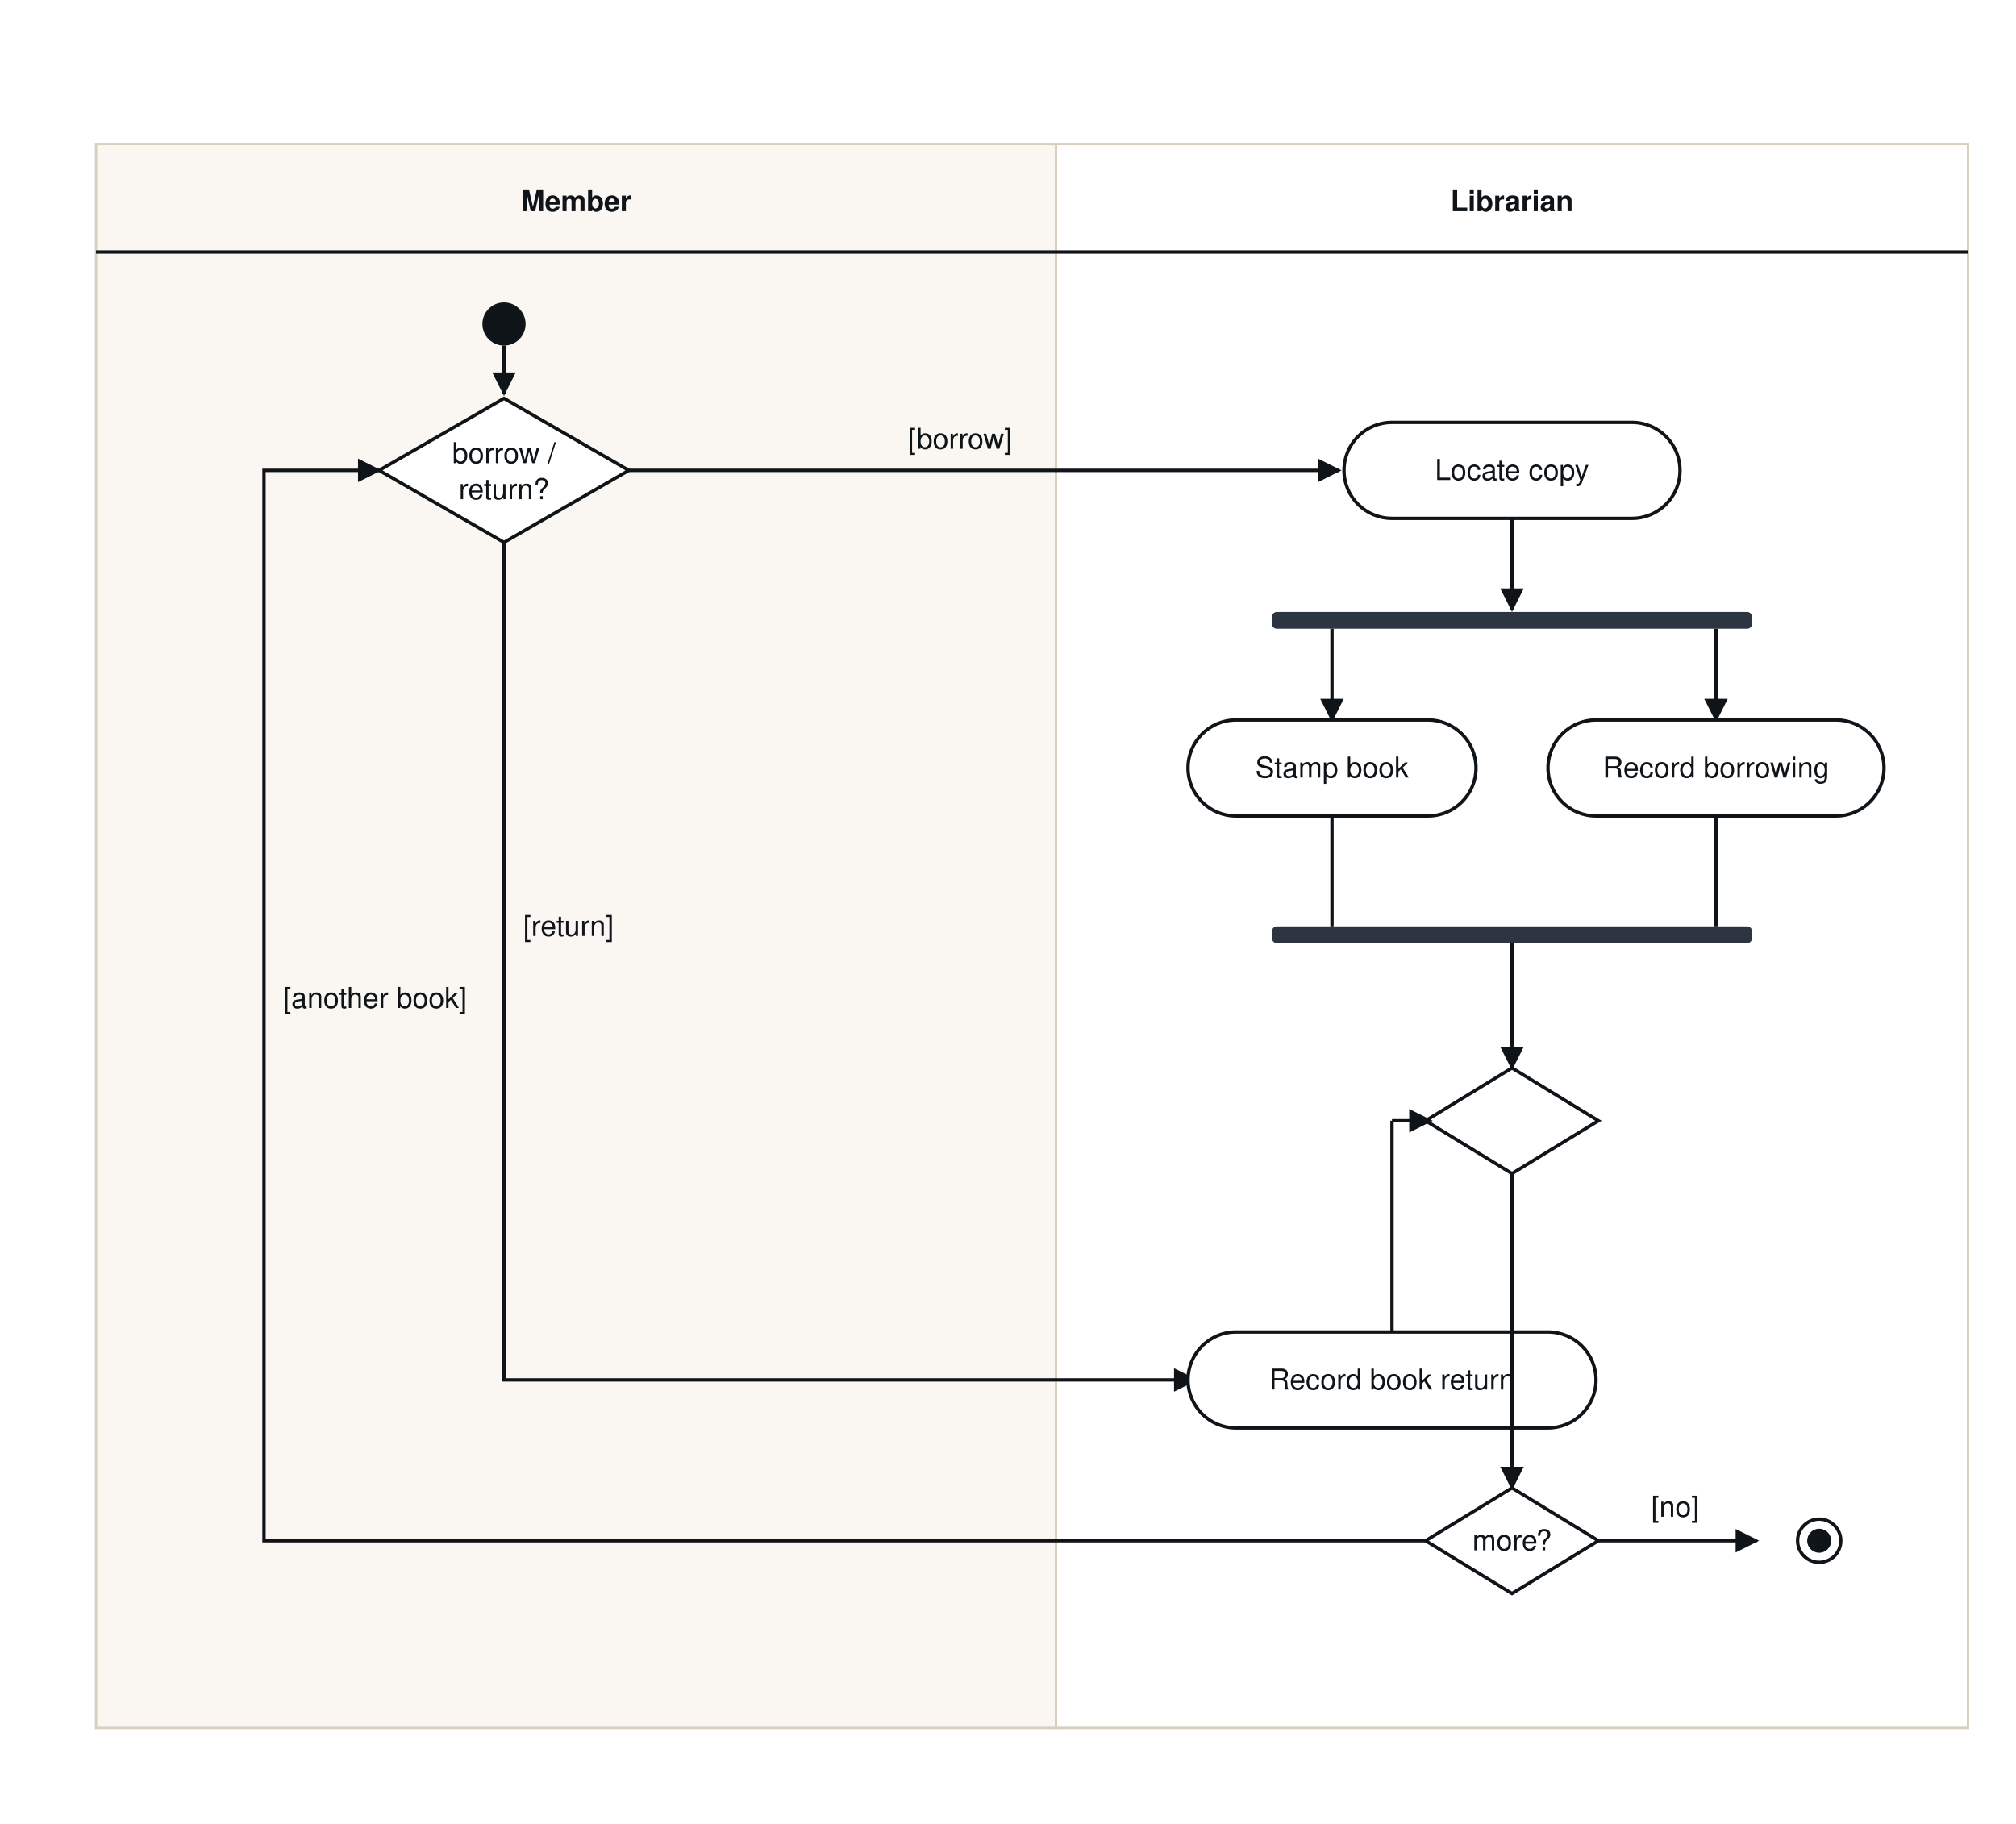
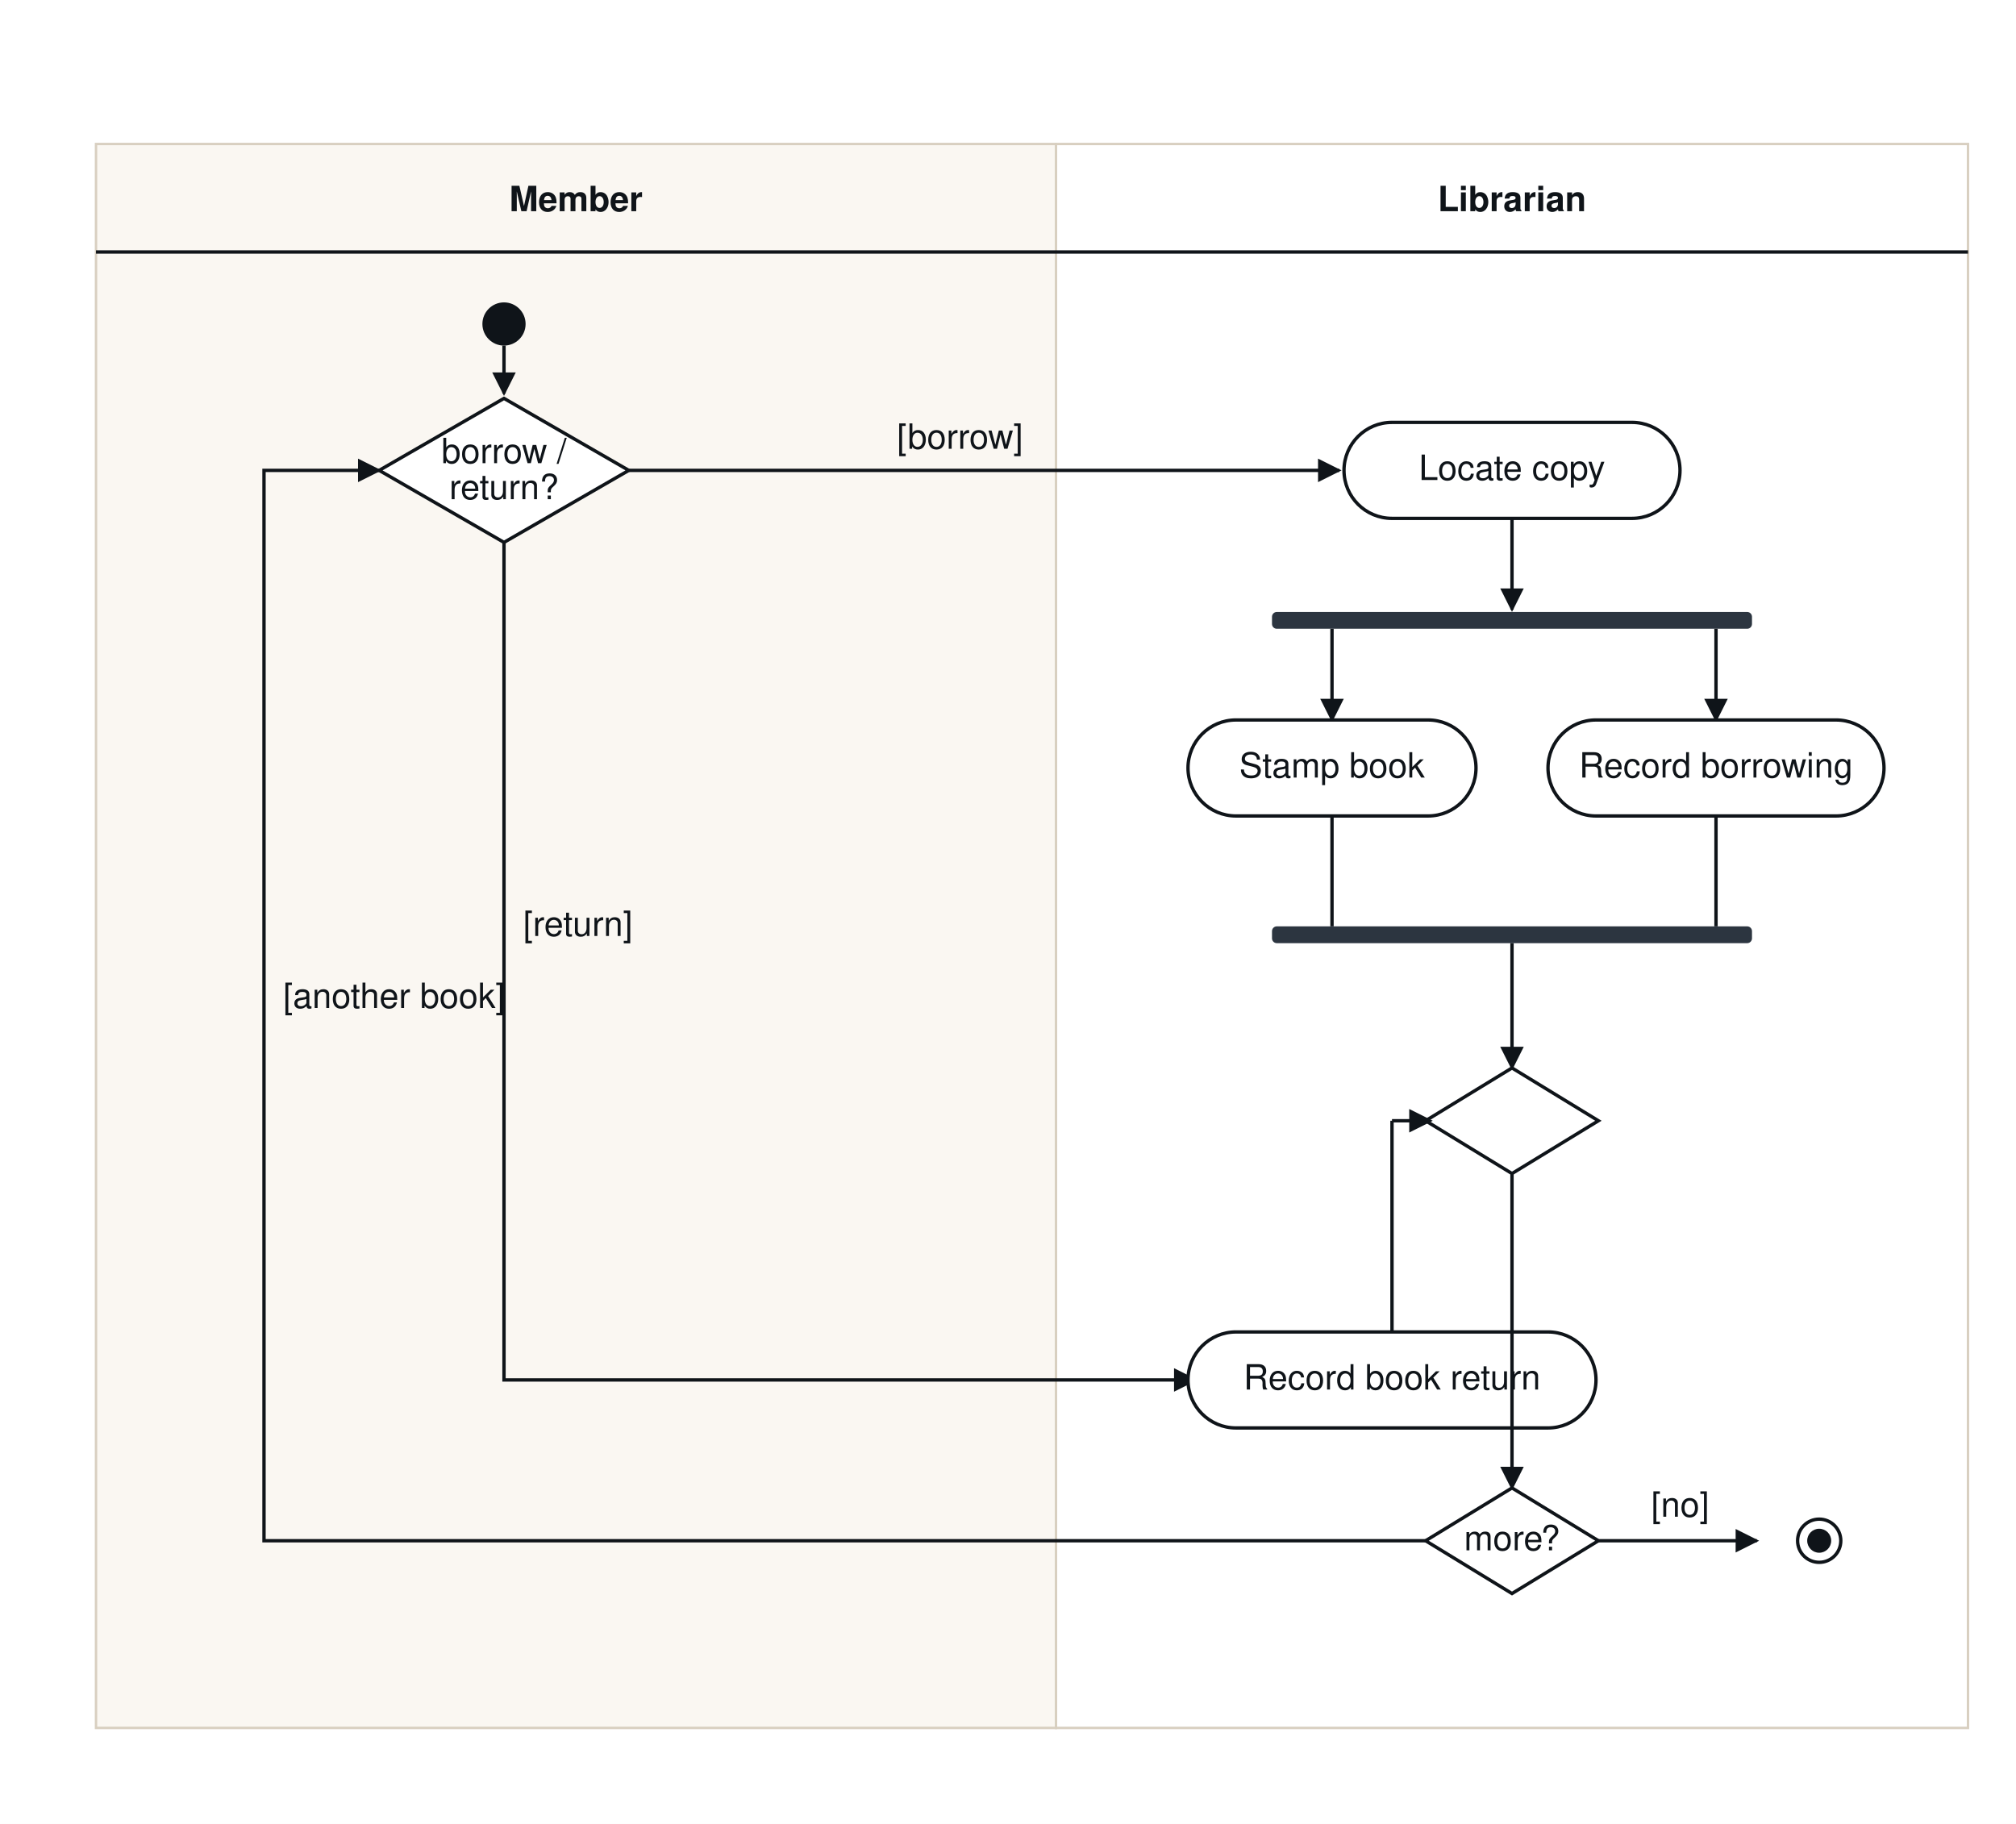
<svg xmlns="http://www.w3.org/2000/svg" viewBox="0 0 840 760">
  <style>
-     .uml-text { font-family:"Inter Tight",-apple-system,Helvetica,Arial,sans-serif; font-size:12px; fill:#0f1419; }
+     .uml-text { font-family:"Inter Tight",-apple-system,Helvetica,Arial,sans-serif; font-size:14.5px; fill:#0f1419; }
    .uml-line { stroke:#0f1419; stroke-width:1.4; fill:none; }
    .uml-line-blue { stroke:#4a8bb8; stroke-width:1.4; fill:none; }
    .uml-box { stroke:#0f1419; stroke-width:1.4; fill:white; }
    .actor-blue { stroke:#2c6e9a; stroke-width:1.4; fill:#eaf3f9; }
  </style>
  <rect x="0" y="0" width="840" height="760" fill="white" />
  <defs>
    <marker id="dArrow" viewBox="0 0 10 10" refX="9" refY="5" markerWidth="7" markerHeight="7" orient="auto">
      <path d="M 0 0 L 10 5 L 0 10 Z" fill="#0f1419" />
    </marker>
  </defs>
  <rect x="40" y="60" width="400" height="660" fill="#faf7f2" stroke="#d8cfc0" />
  <rect x="440" y="60" width="380" height="660" fill="white" stroke="#d8cfc0" />
  <text x="240" y="88" text-anchor="middle" class="uml-text" font-weight="600">Member</text>
  <text x="630" y="88" text-anchor="middle" class="uml-text" font-weight="600">Librarian</text>
  <line x1="40" y1="105" x2="820" y2="105" class="uml-line" />
  <circle cx="210" cy="135" r="9" fill="#0f1419" />
  <line x1="210" y1="144" x2="210" y2="164" class="uml-line" marker-end="url(#dArrow)" />
  <polygon points="210,166 262,196 210,226 158,196" class="uml-box" />
-   <text x="210" y="193" text-anchor="middle" class="uml-text" font-size="11">borrow /</text>
-   <text x="210" y="208" text-anchor="middle" class="uml-text" font-size="11">return?</text>
+   <text x="210" y="193" text-anchor="middle" class="uml-text" font-size="13">borrow /</text>
+   <text x="210" y="208" text-anchor="middle" class="uml-text" font-size="13">return?</text>
  <line x1="262" y1="196" x2="558" y2="196" class="uml-line" marker-end="url(#dArrow)" />
-   <text x="400" y="187" text-anchor="middle" class="uml-text" font-size="11">[borrow]</text>
+   <text x="400" y="187" text-anchor="middle" class="uml-text" font-size="13">[borrow]</text>
  <polyline points="210,226 210,575 498,575" class="uml-line" fill="none" marker-end="url(#dArrow)" />
-   <text x="218" y="390" text-anchor="start" class="uml-text" font-size="11">[return]</text>
+   <text x="218" y="390" text-anchor="start" class="uml-text" font-size="13">[return]</text>
  <rect x="560" y="176" width="140" height="40" rx="20" class="uml-box" />
  <text x="630" y="200" text-anchor="middle" class="uml-text">Locate copy</text>
  <line x1="630" y1="216" x2="630" y2="254" class="uml-line" marker-end="url(#dArrow)" />
  <rect x="530" y="255" width="200" height="7" rx="2" fill="#2c3540" />
  <line x1="555" y1="262" x2="555" y2="300" class="uml-line" marker-end="url(#dArrow)" />
  <rect x="495" y="300" width="120" height="40" rx="20" class="uml-box" />
  <text x="555" y="324" text-anchor="middle" class="uml-text">Stamp book</text>
  <line x1="715" y1="262" x2="715" y2="300" class="uml-line" marker-end="url(#dArrow)" />
  <rect x="645" y="300" width="140" height="40" rx="20" class="uml-box" />
  <text x="715" y="324" text-anchor="middle" class="uml-text">Record borrowing</text>
  <line x1="555" y1="340" x2="555" y2="386" class="uml-line" />
  <line x1="715" y1="340" x2="715" y2="386" class="uml-line" />
  <rect x="530" y="386" width="200" height="7" rx="2" fill="#2c3540" />
  <line x1="630" y1="393" x2="630" y2="445" class="uml-line" marker-end="url(#dArrow)" />
  <polygon points="630,445 666,467 630,489 594,467" class="uml-box" />
  <rect x="495" y="555" width="170" height="40" rx="20" class="uml-box" />
  <text x="580" y="579" text-anchor="middle" class="uml-text">Record book return</text>
  <polyline points="580,555 580,467" class="uml-line" fill="none" />
  <line x1="580" y1="467" x2="596" y2="467" class="uml-line" marker-end="url(#dArrow)" />
  <line x1="630" y1="489" x2="630" y2="620" class="uml-line" marker-end="url(#dArrow)" />
  <polygon points="630,620 666,642 630,664 594,642" class="uml-box" />
-   <text x="630" y="646" text-anchor="middle" class="uml-text" font-size="10">more?</text>
+   <text x="630" y="646" text-anchor="middle" class="uml-text" font-size="12">more?</text>
  <line x1="666" y1="642" x2="732" y2="642" class="uml-line" marker-end="url(#dArrow)" />
-   <text x="688" y="632" text-anchor="start" class="uml-text" font-size="11">[no]</text>
+   <text x="688" y="632" text-anchor="start" class="uml-text" font-size="13">[no]</text>
  <circle cx="758" cy="642" r="9" fill="white" stroke="#0f1419" stroke-width="1.4" />
  <circle cx="758" cy="642" r="5" fill="#0f1419" />
  <polyline points="594,642 110,642 110,196 158,196" class="uml-line" fill="none" marker-end="url(#dArrow)" />
-   <text x="118" y="420" text-anchor="start" class="uml-text" font-size="11">[another book]</text>
+   <text x="118" y="420" text-anchor="start" class="uml-text" font-size="13">[another book]</text>
</svg>
